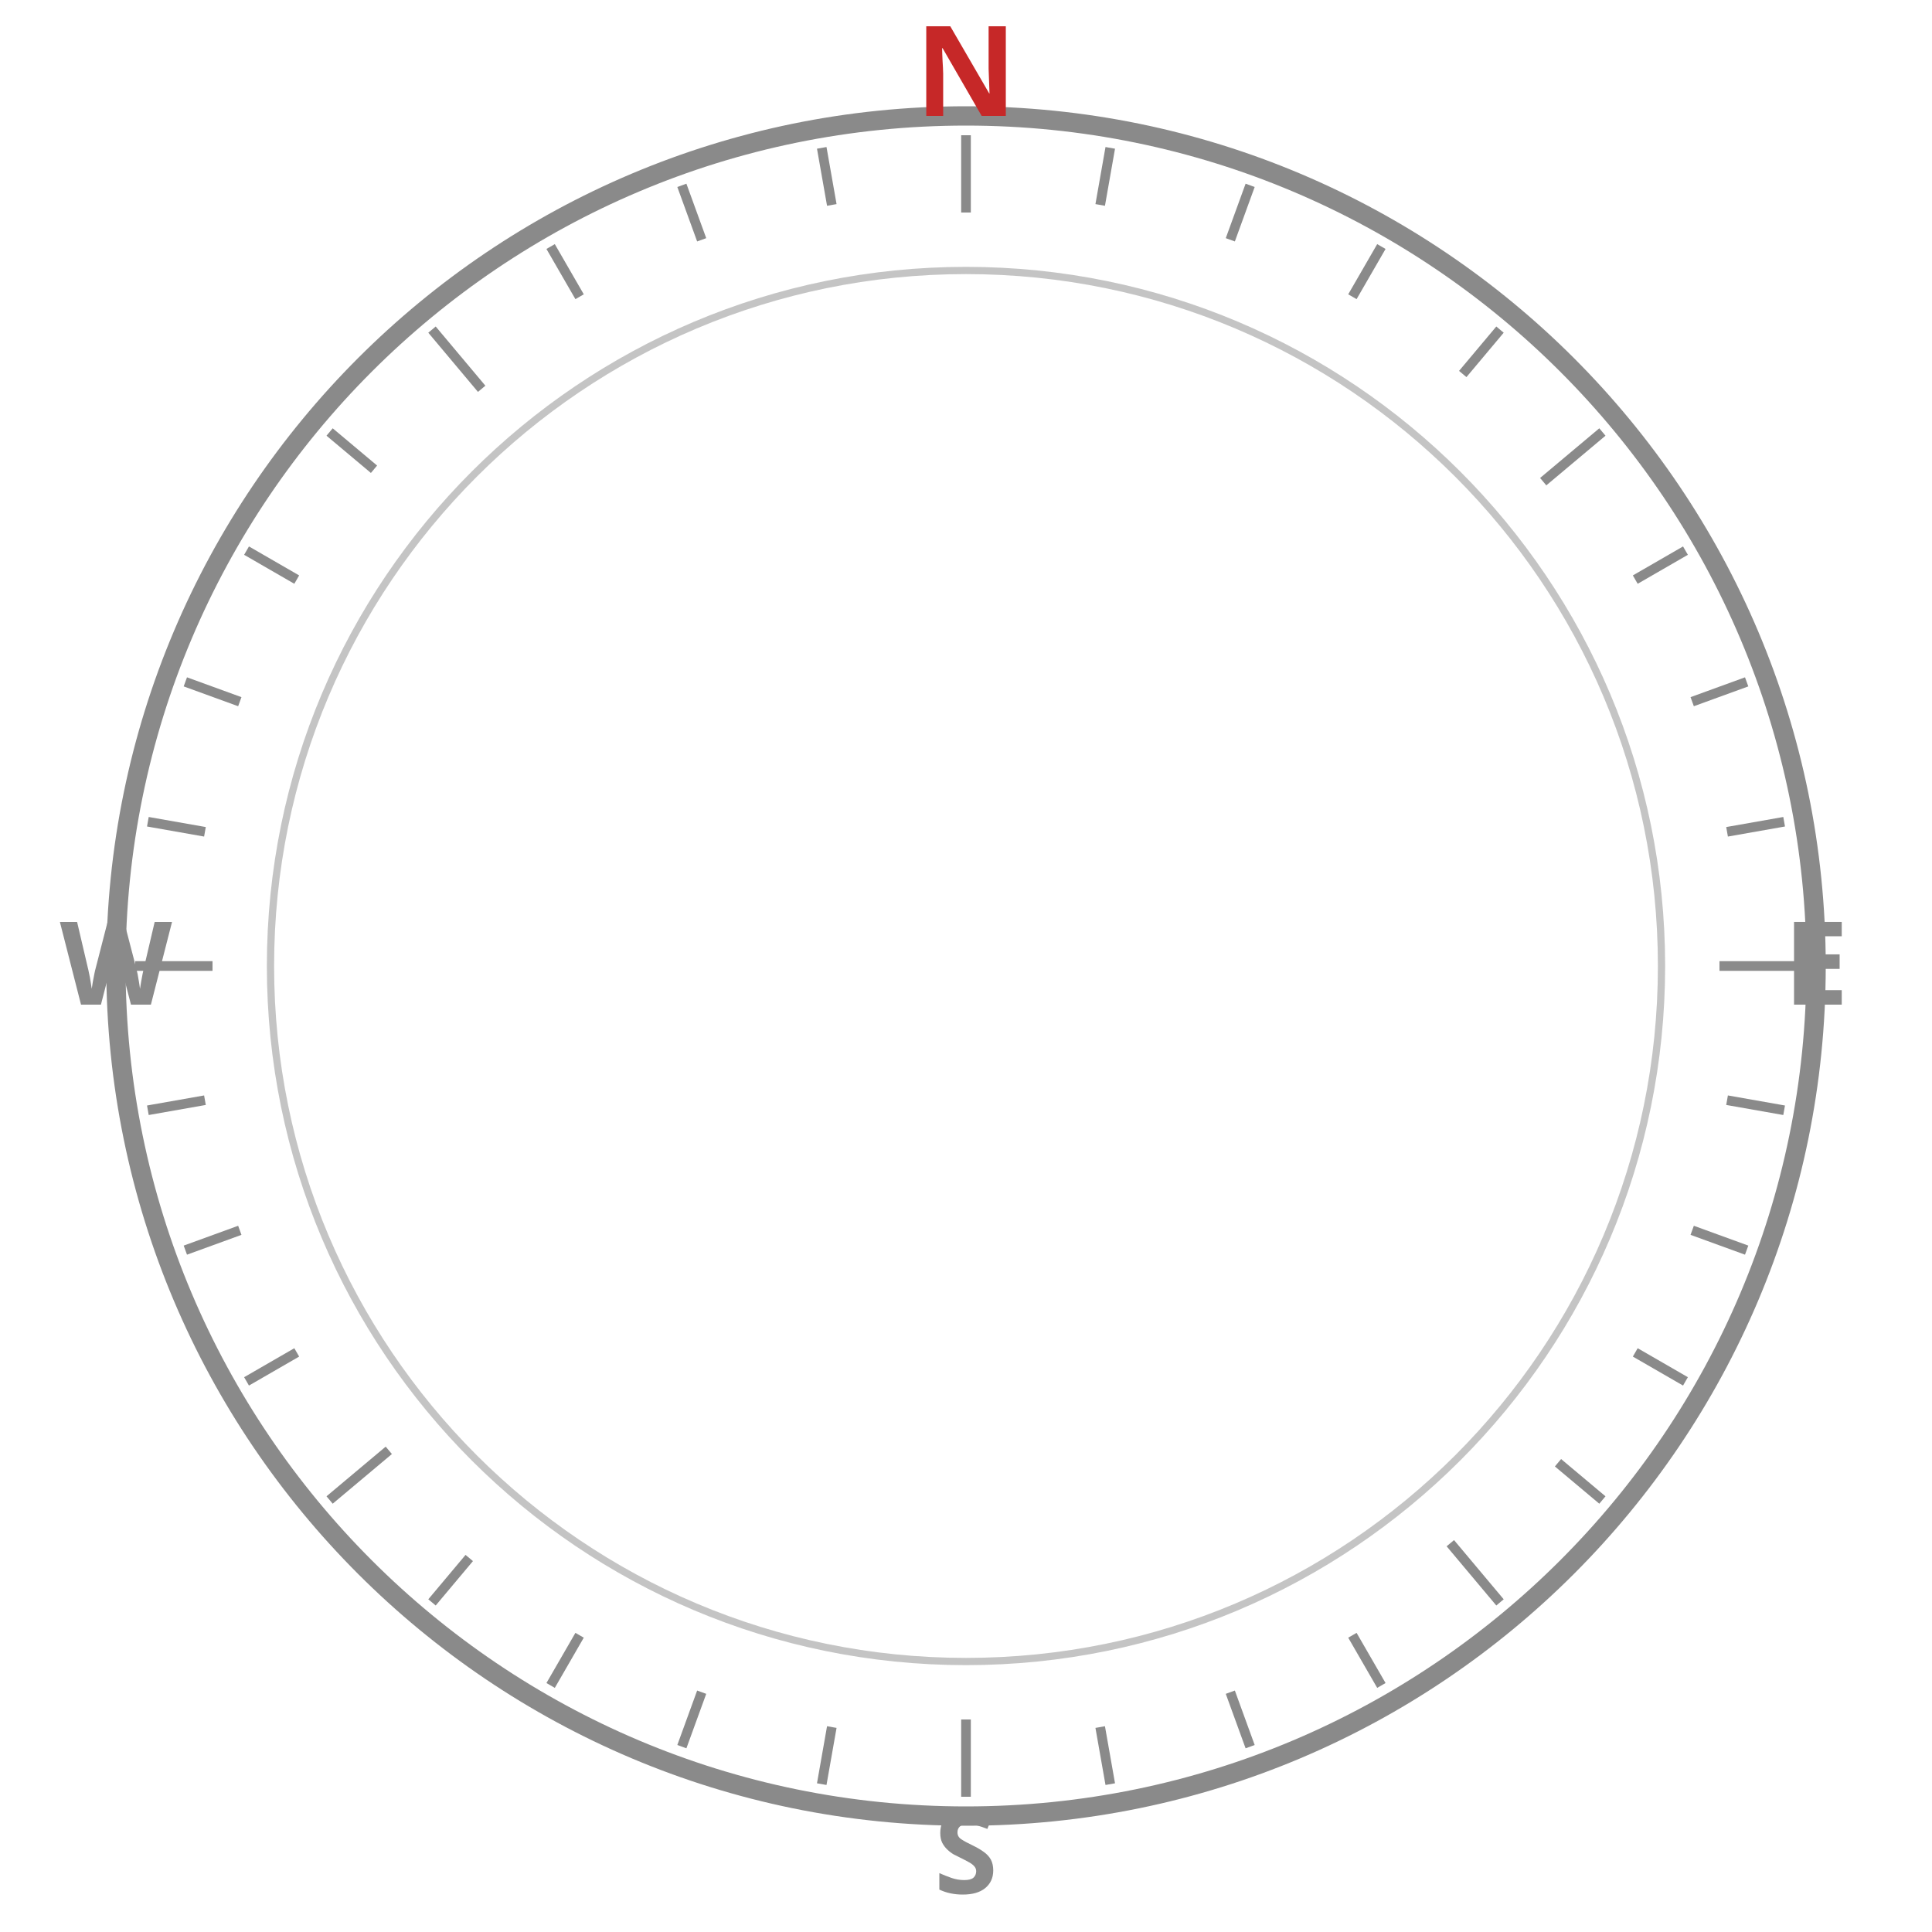
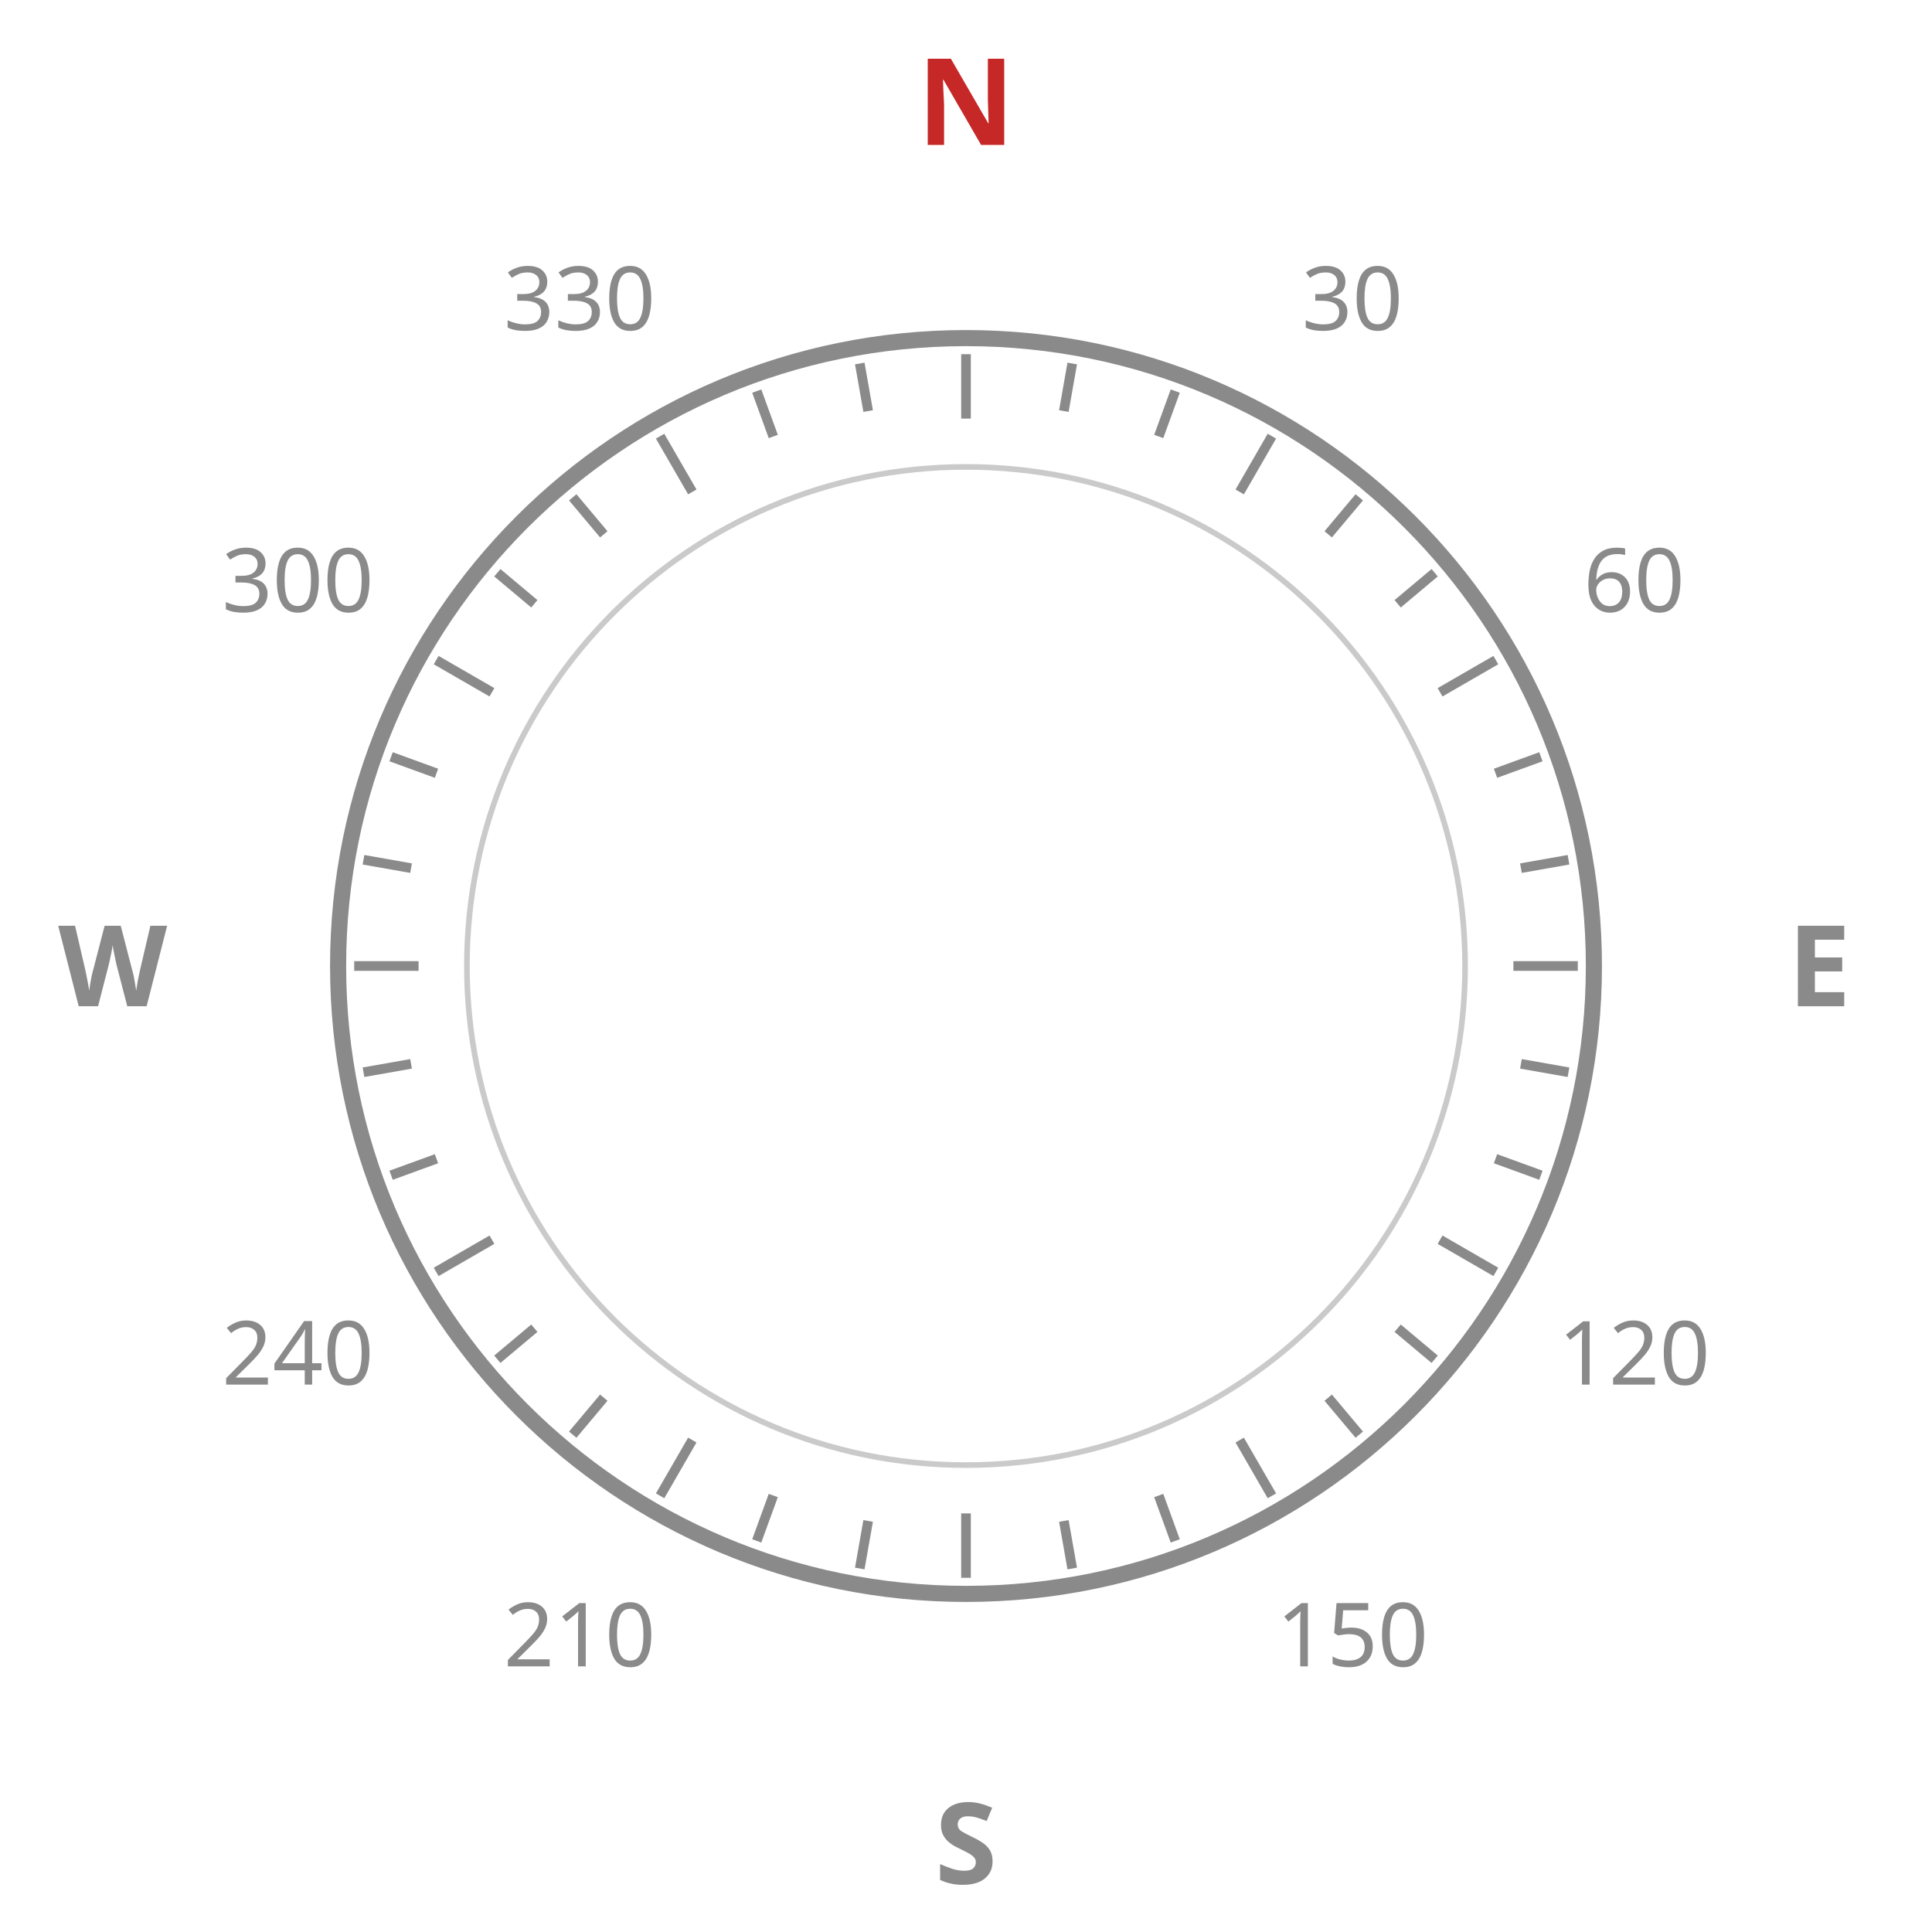
- <svg xmlns="http://www.w3.org/2000/svg" viewBox="0 0 200 200" role="img" aria-label="Compass, north up">
-   <circle cx="100" cy="100" r="88" fill="none" stroke="#8a8a8a" stroke-width="2" />
-   <circle cx="100" cy="100" r="72" fill="none" stroke="#8a8a8a" stroke-width="0.75" opacity="0.5" />
-   <g stroke="#8a8a8a" stroke-width="1">
-     <g id="ticks">
-       <line x1="100" y1="14" x2="100" y2="22" />
-       <line x1="100" y1="14" x2="100" y2="20" transform="rotate(10 100 100)" />
-       <line x1="100" y1="14" x2="100" y2="20" transform="rotate(20 100 100)" />
-       <line x1="100" y1="14" x2="100" y2="20" transform="rotate(30 100 100)" />
-       <line x1="100" y1="14" x2="100" y2="20" transform="rotate(40 100 100)" />
-       <line x1="100" y1="14" x2="100" y2="22" transform="rotate(50 100 100)" />
-       <line x1="100" y1="14" x2="100" y2="20" transform="rotate(60 100 100)" />
-       <line x1="100" y1="14" x2="100" y2="20" transform="rotate(70 100 100)" />
-       <line x1="100" y1="14" x2="100" y2="20" transform="rotate(80 100 100)" />
+ <svg xmlns="http://www.w3.org/2000/svg" viewBox="0 0 240 240" role="img" aria-label="Compass, north up">
+   <circle cx="120" cy="120" r="78" fill="none" stroke="#8a8a8a" stroke-width="2" />
+   <circle cx="120" cy="120" r="62" fill="none" stroke="#8a8a8a" stroke-width="0.7" opacity="0.45" />
+   <g stroke="#8a8a8a" stroke-width="1.2">
+     <g id="t10">
+       <line x1="120" y1="44" x2="120" y2="52" />
+       <line x1="120" y1="44" x2="120" y2="50" transform="rotate(10 120 120)" />
+       <line x1="120" y1="44" x2="120" y2="50" transform="rotate(20 120 120)" />
+       <line x1="120" y1="44" x2="120" y2="52" transform="rotate(30 120 120)" />
+       <line x1="120" y1="44" x2="120" y2="50" transform="rotate(40 120 120)" />
+       <line x1="120" y1="44" x2="120" y2="50" transform="rotate(50 120 120)" />
+       <line x1="120" y1="44" x2="120" y2="52" transform="rotate(60 120 120)" />
+       <line x1="120" y1="44" x2="120" y2="50" transform="rotate(70 120 120)" />
+       <line x1="120" y1="44" x2="120" y2="50" transform="rotate(80 120 120)" />
    </g>
-     <use href="#ticks" transform="rotate(90 100 100)" />
-     <use href="#ticks" transform="rotate(180 100 100)" />
-     <use href="#ticks" transform="rotate(270 100 100)" />
+     <use href="#t10" transform="rotate(90 120 120)" />
+     <use href="#t10" transform="rotate(180 120 120)" />
+     <use href="#t10" transform="rotate(270 120 120)" />
  </g>
-   <text x="100" y="12" text-anchor="middle" font-family="sans-serif" font-size="13" font-weight="700" fill="#c62828">N</text>
-   <text x="188" y="104" text-anchor="middle" font-family="sans-serif" font-size="12" font-weight="600" fill="#8a8a8a">E</text>
-   <text x="100" y="196" text-anchor="middle" font-family="sans-serif" font-size="12" font-weight="600" fill="#8a8a8a">S</text>
-   <text x="12" y="104" text-anchor="middle" font-family="sans-serif" font-size="12" font-weight="600" fill="#8a8a8a">W</text>
+   <g font-family="sans-serif" text-anchor="middle">
+     <text x="120" y="18" font-size="15" font-weight="700" fill="#c62828">N</text>
+     <text x="226" y="125" font-size="14" font-weight="600" fill="#8a8a8a">E</text>
+     <text x="120" y="234" font-size="14" font-weight="600" fill="#8a8a8a">S</text>
+     <text x="14" y="125" font-size="14" font-weight="600" fill="#8a8a8a">W</text>
+     <g font-size="11" font-weight="500" fill="#8a8a8a">
+       <text x="168" y="41">30</text>
+       <text x="203" y="76">60</text>
+       <text x="203" y="172">120</text>
+       <text x="168" y="207">150</text>
+       <text x="72" y="207">210</text>
+       <text x="37" y="172">240</text>
+       <text x="37" y="76">300</text>
+       <text x="72" y="41">330</text>
+     </g>
+   </g>
</svg>
